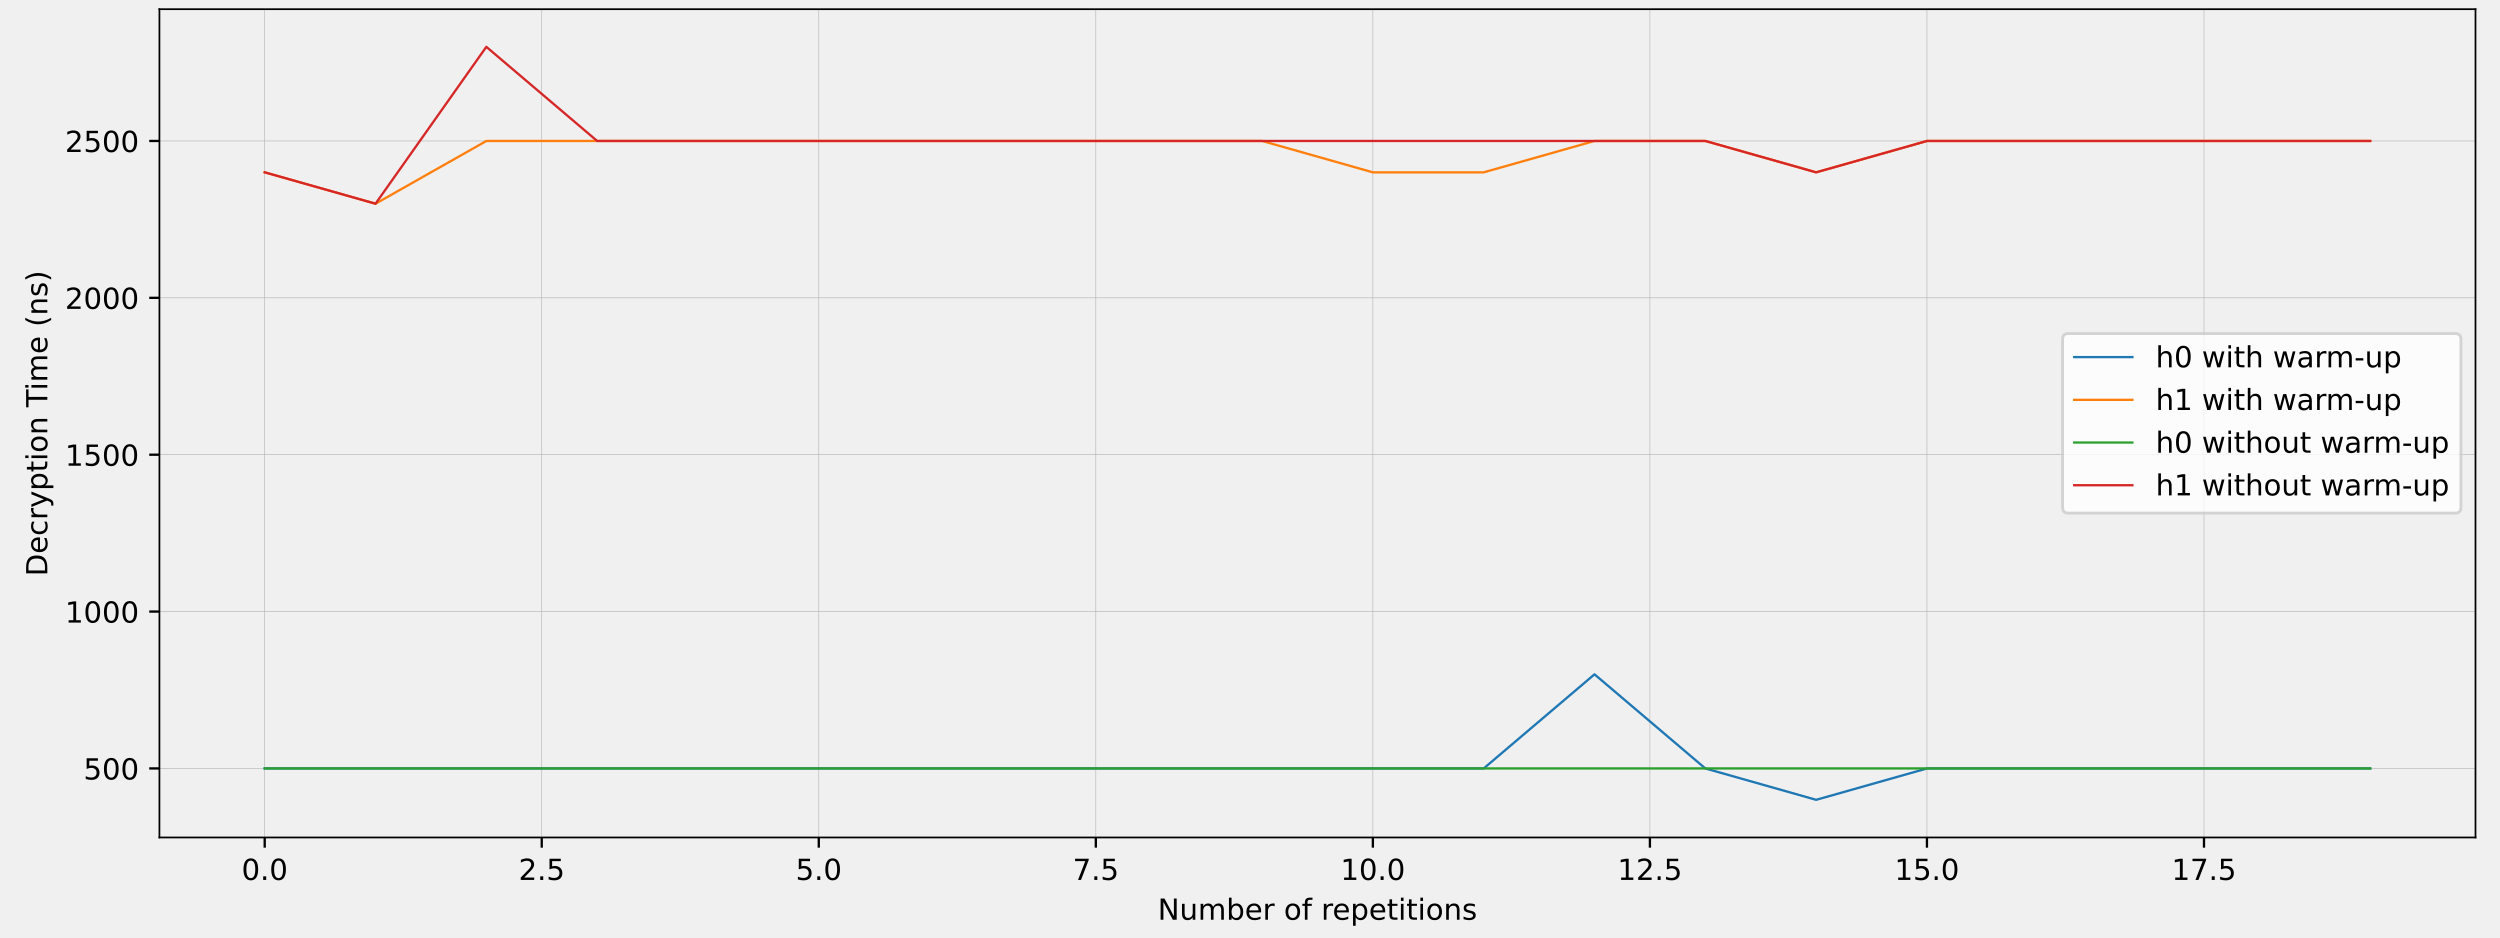
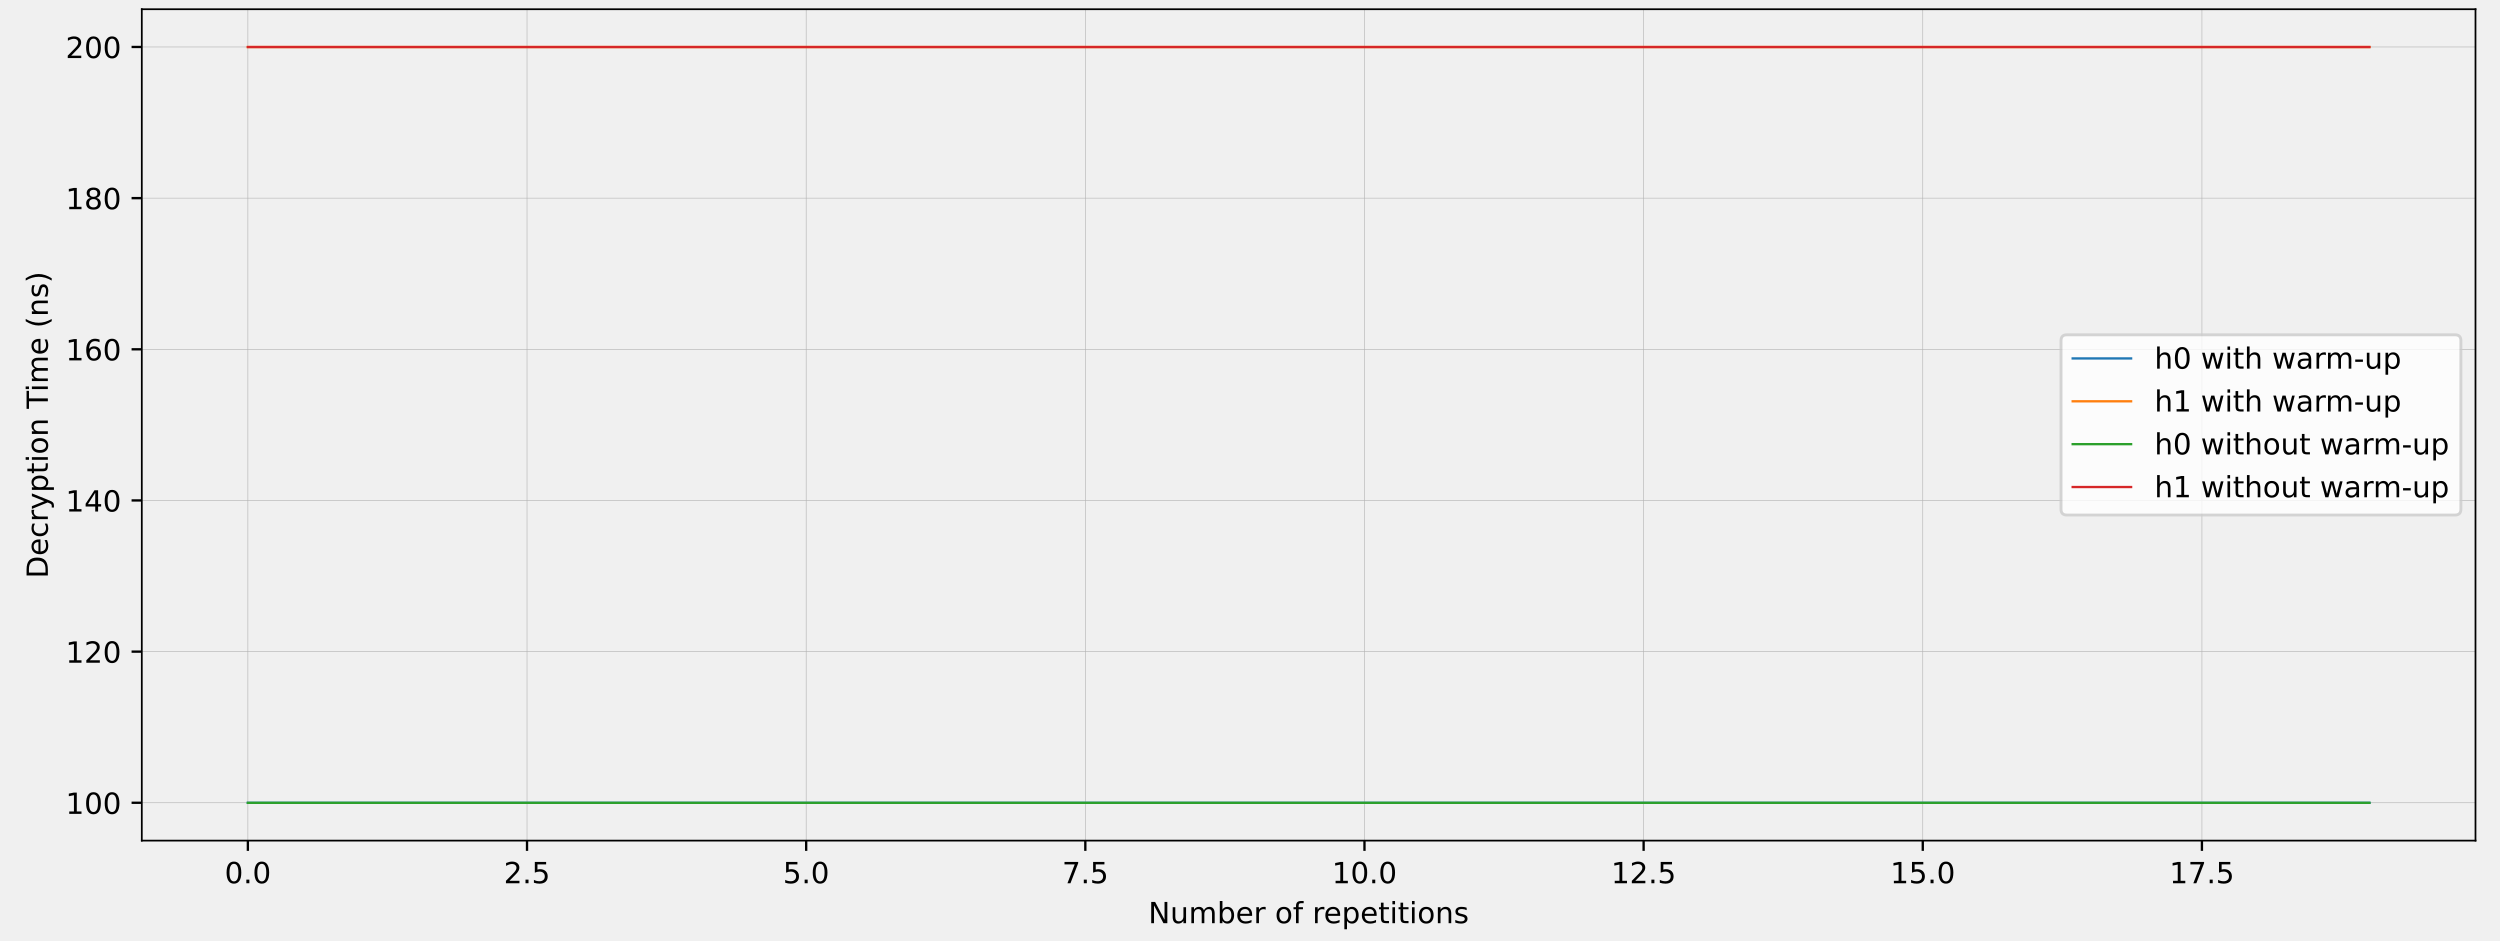
- <svg xmlns="http://www.w3.org/2000/svg" xmlns:xlink="http://www.w3.org/1999/xlink" width="859.248pt" height="322.157pt" viewBox="0 0 859.248 322.157" version="1.1">
+ <svg xmlns="http://www.w3.org/2000/svg" xmlns:xlink="http://www.w3.org/1999/xlink" width="856.035pt" height="322.157pt" viewBox="0 0 856.035 322.157" version="1.1">
  <defs>
    <style type="text/css">*{stroke-linejoin: round; stroke-linecap: butt}</style>
  </defs>
  <g id="figure_1">
    <g id="patch_1">
-       <path d="M 0 322.157  L 859.248 322.157  L 859.248 0  L 0 0  L 0 322.157  z " style="fill: none" />
+       <path d="M 0 322.157  L 856.035 322.157  L 856.035 0  L 0 0  L 0 322.157  z " style="fill: none" />
    </g>
    <g id="axes_1">
      <g id="patch_2">
-         <path d="M 54.794 287.838  L 850.824 287.838  L 850.824 3.158  L 54.794 3.158  L 54.794 287.838  z " style="fill: none" />
+         <path d="M 48.553 287.838  L 847.643 287.838  L 847.643 3.158  L 48.553 3.158  L 48.553 287.838  z " style="fill: none" />
      </g>
      <g id="matplotlib.axis_1">
        <g id="xtick_1">
          <g id="line2d_1">
-             <path d="M 90.977 287.838  L 90.977 3.158  " clip-path="url(#pd7962393b4)" style="fill: none; stroke: #b0b0b0; stroke-width: 0.2; stroke-linecap: square" />
+             <path d="M 84.875 287.838  L 84.875 3.158  " clip-path="url(#p29b15cd407)" style="fill: none; stroke: #b0b0b0; stroke-width: 0.2; stroke-linecap: square" />
          </g>
          <g id="line2d_2">
            <defs>
-               <path id="m8bced5bffc" d="M 0 0  L 0 3.5  " style="stroke: #000000; stroke-width: 0.8" />
+               <path id="mb67595f0b9" d="M 0 0  L 0 3.5  " style="stroke: #000000; stroke-width: 0.8" />
            </defs>
            <g>
-               <use xlink:href="#m8bced5bffc" x="90.977" y="287.838" style="stroke: #000000; stroke-width: 0.8" />
+               <use xlink:href="#mb67595f0b9" x="84.875" y="287.838" style="stroke: #000000; stroke-width: 0.8" />
            </g>
          </g>
          <g id="text_1">
-             <g transform="translate(83.02562 302.4368) scale(0.1 -0.1)">
+             <g transform="translate(76.92321 302.4368) scale(0.1 -0.1)">
              <defs>
                <path id="DejaVuSans-30" d="M 2034 4250  Q 1547 4250 1301 3770  Q 1056 3291 1056 2328  Q 1056 1369 1301 889  Q 1547 409 2034 409  Q 2525 409 2770 889  Q 3016 1369 3016 2328  Q 3016 3291 2770 3770  Q 2525 4250 2034 4250  z M 2034 4750  Q 2819 4750 3233 4129  Q 3647 3509 3647 2328  Q 3647 1150 3233 529  Q 2819 -91 2034 -91  Q 1250 -91 836 529  Q 422 1150 422 2328  Q 422 3509 836 4129  Q 1250 4750 2034 4750  z " transform="scale(0.015625)" />
                <path id="DejaVuSans-2e" d="M 684 794  L 1344 794  L 1344 0  L 684 0  L 684 794  z " transform="scale(0.015625)" />
              </defs>
              <use xlink:href="#DejaVuSans-30" />
              <use xlink:href="#DejaVuSans-2e" transform="translate(63.62305 0)" />
              <use xlink:href="#DejaVuSans-30" transform="translate(95.41016 0)" />
            </g>
          </g>
        </g>
        <g id="xtick_2">
          <g id="line2d_3">
-             <path d="M 186.196 287.838  L 186.196 3.158  " clip-path="url(#pd7962393b4)" style="fill: none; stroke: #b0b0b0; stroke-width: 0.2; stroke-linecap: square" />
+             <path d="M 180.46 287.838  L 180.46 3.158  " clip-path="url(#p29b15cd407)" style="fill: none; stroke: #b0b0b0; stroke-width: 0.2; stroke-linecap: square" />
          </g>
          <g id="line2d_4">
            <g>
-               <use xlink:href="#m8bced5bffc" x="186.196" y="287.838" style="stroke: #000000; stroke-width: 0.8" />
+               <use xlink:href="#mb67595f0b9" x="180.46" y="287.838" style="stroke: #000000; stroke-width: 0.8" />
            </g>
          </g>
          <g id="text_2">
-             <g transform="translate(178.2445 302.4368) scale(0.1 -0.1)">
+             <g transform="translate(172.5081 302.4368) scale(0.1 -0.1)">
              <defs>
                <path id="DejaVuSans-32" d="M 1228 531  L 3431 531  L 3431 0  L 469 0  L 469 531  Q 828 903 1448 1529  Q 2069 2156 2228 2338  Q 2531 2678 2651 2914  Q 2772 3150 2772 3378  Q 2772 3750 2511 3984  Q 2250 4219 1831 4219  Q 1534 4219 1204 4116  Q 875 4013 500 3803  L 500 4441  Q 881 4594 1212 4672  Q 1544 4750 1819 4750  Q 2544 4750 2975 4387  Q 3406 4025 3406 3419  Q 3406 3131 3298 2873  Q 3191 2616 2906 2266  Q 2828 2175 2409 1742  Q 1991 1309 1228 531  z " transform="scale(0.015625)" />
                <path id="DejaVuSans-35" d="M 691 4666  L 3169 4666  L 3169 4134  L 1269 4134  L 1269 2991  Q 1406 3038 1543 3061  Q 1681 3084 1819 3084  Q 2600 3084 3056 2656  Q 3513 2228 3513 1497  Q 3513 744 3044 326  Q 2575 -91 1722 -91  Q 1428 -91 1123 -41  Q 819 9 494 109  L 494 744  Q 775 591 1075 516  Q 1375 441 1709 441  Q 2250 441 2565 725  Q 2881 1009 2881 1497  Q 2881 1984 2565 2268  Q 2250 2553 1709 2553  Q 1456 2553 1204 2497  Q 953 2441 691 2322  L 691 4666  z " transform="scale(0.015625)" />
              </defs>
              <use xlink:href="#DejaVuSans-32" />
              <use xlink:href="#DejaVuSans-2e" transform="translate(63.62305 0)" />
              <use xlink:href="#DejaVuSans-35" transform="translate(95.41016 0)" />
            </g>
          </g>
        </g>
        <g id="xtick_3">
          <g id="line2d_5">
-             <path d="M 281.415 287.838  L 281.415 3.158  " clip-path="url(#pd7962393b4)" style="fill: none; stroke: #b0b0b0; stroke-width: 0.2; stroke-linecap: square" />
+             <path d="M 276.045 287.838  L 276.045 3.158  " clip-path="url(#p29b15cd407)" style="fill: none; stroke: #b0b0b0; stroke-width: 0.2; stroke-linecap: square" />
          </g>
          <g id="line2d_6">
            <g>
-               <use xlink:href="#m8bced5bffc" x="281.415" y="287.838" style="stroke: #000000; stroke-width: 0.8" />
+               <use xlink:href="#mb67595f0b9" x="276.045" y="287.838" style="stroke: #000000; stroke-width: 0.8" />
            </g>
          </g>
          <g id="text_3">
-             <g transform="translate(273.4634 302.4368) scale(0.1 -0.1)">
+             <g transform="translate(268.0931 302.4368) scale(0.1 -0.1)">
              <use xlink:href="#DejaVuSans-35" />
              <use xlink:href="#DejaVuSans-2e" transform="translate(63.62305 0)" />
              <use xlink:href="#DejaVuSans-30" transform="translate(95.41016 0)" />
            </g>
          </g>
        </g>
        <g id="xtick_4">
          <g id="line2d_7">
-             <path d="M 376.634 287.838  L 376.634 3.158  " clip-path="url(#pd7962393b4)" style="fill: none; stroke: #b0b0b0; stroke-width: 0.2; stroke-linecap: square" />
+             <path d="M 371.63 287.838  L 371.63 3.158  " clip-path="url(#p29b15cd407)" style="fill: none; stroke: #b0b0b0; stroke-width: 0.2; stroke-linecap: square" />
          </g>
          <g id="line2d_8">
            <g>
-               <use xlink:href="#m8bced5bffc" x="376.634" y="287.838" style="stroke: #000000; stroke-width: 0.8" />
+               <use xlink:href="#mb67595f0b9" x="371.63" y="287.838" style="stroke: #000000; stroke-width: 0.8" />
            </g>
          </g>
          <g id="text_4">
-             <g transform="translate(368.6823 302.4368) scale(0.1 -0.1)">
+             <g transform="translate(363.678 302.4368) scale(0.1 -0.1)">
              <defs>
                <path id="DejaVuSans-37" d="M 525 4666  L 3525 4666  L 3525 4397  L 1831 0  L 1172 0  L 2766 4134  L 525 4134  L 525 4666  z " transform="scale(0.015625)" />
              </defs>
              <use xlink:href="#DejaVuSans-37" />
              <use xlink:href="#DejaVuSans-2e" transform="translate(63.62305 0)" />
              <use xlink:href="#DejaVuSans-35" transform="translate(95.41016 0)" />
            </g>
          </g>
        </g>
        <g id="xtick_5">
          <g id="line2d_9">
-             <path d="M 471.853 287.838  L 471.853 3.158  " clip-path="url(#pd7962393b4)" style="fill: none; stroke: #b0b0b0; stroke-width: 0.2; stroke-linecap: square" />
+             <path d="M 467.214 287.838  L 467.214 3.158  " clip-path="url(#p29b15cd407)" style="fill: none; stroke: #b0b0b0; stroke-width: 0.2; stroke-linecap: square" />
          </g>
          <g id="line2d_10">
            <g>
-               <use xlink:href="#m8bced5bffc" x="471.853" y="287.838" style="stroke: #000000; stroke-width: 0.8" />
+               <use xlink:href="#mb67595f0b9" x="467.214" y="287.838" style="stroke: #000000; stroke-width: 0.8" />
            </g>
          </g>
          <g id="text_5">
-             <g transform="translate(460.72 302.4368) scale(0.1 -0.1)">
+             <g transform="translate(456.0817 302.4368) scale(0.1 -0.1)">
              <defs>
                <path id="DejaVuSans-31" d="M 794 531  L 1825 531  L 1825 4091  L 703 3866  L 703 4441  L 1819 4666  L 2450 4666  L 2450 531  L 3481 531  L 3481 0  L 794 0  L 794 531  z " transform="scale(0.015625)" />
              </defs>
              <use xlink:href="#DejaVuSans-31" />
              <use xlink:href="#DejaVuSans-30" transform="translate(63.62305 0)" />
              <use xlink:href="#DejaVuSans-2e" transform="translate(127.2461 0)" />
              <use xlink:href="#DejaVuSans-30" transform="translate(159.0332 0)" />
            </g>
          </g>
        </g>
        <g id="xtick_6">
          <g id="line2d_11">
-             <path d="M 567.072 287.838  L 567.072 3.158  " clip-path="url(#pd7962393b4)" style="fill: none; stroke: #b0b0b0; stroke-width: 0.2; stroke-linecap: square" />
+             <path d="M 562.799 287.838  L 562.799 3.158  " clip-path="url(#p29b15cd407)" style="fill: none; stroke: #b0b0b0; stroke-width: 0.2; stroke-linecap: square" />
          </g>
          <g id="line2d_12">
            <g>
-               <use xlink:href="#m8bced5bffc" x="567.072" y="287.838" style="stroke: #000000; stroke-width: 0.8" />
+               <use xlink:href="#mb67595f0b9" x="562.799" y="287.838" style="stroke: #000000; stroke-width: 0.8" />
            </g>
          </g>
          <g id="text_6">
-             <g transform="translate(555.9389 302.4368) scale(0.1 -0.1)">
+             <g transform="translate(551.6666 302.4368) scale(0.1 -0.1)">
              <use xlink:href="#DejaVuSans-31" />
              <use xlink:href="#DejaVuSans-32" transform="translate(63.62305 0)" />
              <use xlink:href="#DejaVuSans-2e" transform="translate(127.2461 0)" />
              <use xlink:href="#DejaVuSans-35" transform="translate(159.0332 0)" />
            </g>
          </g>
        </g>
        <g id="xtick_7">
          <g id="line2d_13">
-             <path d="M 662.291 287.838  L 662.291 3.158  " clip-path="url(#pd7962393b4)" style="fill: none; stroke: #b0b0b0; stroke-width: 0.2; stroke-linecap: square" />
+             <path d="M 658.384 287.838  L 658.384 3.158  " clip-path="url(#p29b15cd407)" style="fill: none; stroke: #b0b0b0; stroke-width: 0.2; stroke-linecap: square" />
          </g>
          <g id="line2d_14">
            <g>
-               <use xlink:href="#m8bced5bffc" x="662.291" y="287.838" style="stroke: #000000; stroke-width: 0.8" />
+               <use xlink:href="#mb67595f0b9" x="658.384" y="287.838" style="stroke: #000000; stroke-width: 0.8" />
            </g>
          </g>
          <g id="text_7">
-             <g transform="translate(651.1578 302.4368) scale(0.1 -0.1)">
+             <g transform="translate(647.2515 302.4368) scale(0.1 -0.1)">
              <use xlink:href="#DejaVuSans-31" />
              <use xlink:href="#DejaVuSans-35" transform="translate(63.62305 0)" />
              <use xlink:href="#DejaVuSans-2e" transform="translate(127.2461 0)" />
              <use xlink:href="#DejaVuSans-30" transform="translate(159.0332 0)" />
            </g>
          </g>
        </g>
        <g id="xtick_8">
          <g id="line2d_15">
-             <path d="M 757.509 287.838  L 757.509 3.158  " clip-path="url(#pd7962393b4)" style="fill: none; stroke: #b0b0b0; stroke-width: 0.2; stroke-linecap: square" />
+             <path d="M 753.969 287.838  L 753.969 3.158  " clip-path="url(#p29b15cd407)" style="fill: none; stroke: #b0b0b0; stroke-width: 0.2; stroke-linecap: square" />
          </g>
          <g id="line2d_16">
            <g>
-               <use xlink:href="#m8bced5bffc" x="757.509" y="287.838" style="stroke: #000000; stroke-width: 0.8" />
+               <use xlink:href="#mb67595f0b9" x="753.969" y="287.838" style="stroke: #000000; stroke-width: 0.8" />
            </g>
          </g>
          <g id="text_8">
-             <g transform="translate(746.3767 302.4368) scale(0.1 -0.1)">
+             <g transform="translate(742.8365 302.4368) scale(0.1 -0.1)">
              <use xlink:href="#DejaVuSans-31" />
              <use xlink:href="#DejaVuSans-37" transform="translate(63.62305 0)" />
              <use xlink:href="#DejaVuSans-2e" transform="translate(127.2461 0)" />
              <use xlink:href="#DejaVuSans-35" transform="translate(159.0332 0)" />
            </g>
          </g>
        </g>
        <g id="text_9">
-           <g transform="translate(397.9238 316.115) scale(0.1 -0.1)">
+           <g transform="translate(393.2123 316.115) scale(0.1 -0.1)">
            <defs>
              <path id="DejaVuSans-4e" d="M 628 4666  L 1478 4666  L 3547 763  L 3547 4666  L 4159 4666  L 4159 0  L 3309 0  L 1241 3903  L 1241 0  L 628 0  L 628 4666  z " transform="scale(0.015625)" />
              <path id="DejaVuSans-75" d="M 544 1381  L 544 3500  L 1119 3500  L 1119 1403  Q 1119 906 1312 657  Q 1506 409 1894 409  Q 2359 409 2629 706  Q 2900 1003 2900 1516  L 2900 3500  L 3475 3500  L 3475 0  L 2900 0  L 2900 538  Q 2691 219 2414 64  Q 2138 -91 1772 -91  Q 1169 -91 856 284  Q 544 659 544 1381  z M 1991 3584  L 1991 3584  z " transform="scale(0.015625)" />
              <path id="DejaVuSans-6d" d="M 3328 2828  Q 3544 3216 3844 3400  Q 4144 3584 4550 3584  Q 5097 3584 5394 3201  Q 5691 2819 5691 2113  L 5691 0  L 5113 0  L 5113 2094  Q 5113 2597 4934 2840  Q 4756 3084 4391 3084  Q 3944 3084 3684 2787  Q 3425 2491 3425 1978  L 3425 0  L 2847 0  L 2847 2094  Q 2847 2600 2669 2842  Q 2491 3084 2119 3084  Q 1678 3084 1418 2786  Q 1159 2488 1159 1978  L 1159 0  L 581 0  L 581 3500  L 1159 3500  L 1159 2956  Q 1356 3278 1631 3431  Q 1906 3584 2284 3584  Q 2666 3584 2933 3390  Q 3200 3197 3328 2828  z " transform="scale(0.015625)" />
              <path id="DejaVuSans-62" d="M 3116 1747  Q 3116 2381 2855 2742  Q 2594 3103 2138 3103  Q 1681 3103 1420 2742  Q 1159 2381 1159 1747  Q 1159 1113 1420 752  Q 1681 391 2138 391  Q 2594 391 2855 752  Q 3116 1113 3116 1747  z M 1159 2969  Q 1341 3281 1617 3432  Q 1894 3584 2278 3584  Q 2916 3584 3314 3078  Q 3713 2572 3713 1747  Q 3713 922 3314 415  Q 2916 -91 2278 -91  Q 1894 -91 1617 61  Q 1341 213 1159 525  L 1159 0  L 581 0  L 581 4863  L 1159 4863  L 1159 2969  z " transform="scale(0.015625)" />
              <path id="DejaVuSans-65" d="M 3597 1894  L 3597 1613  L 953 1613  Q 991 1019 1311 708  Q 1631 397 2203 397  Q 2534 397 2845 478  Q 3156 559 3463 722  L 3463 178  Q 3153 47 2828 -22  Q 2503 -91 2169 -91  Q 1331 -91 842 396  Q 353 884 353 1716  Q 353 2575 817 3079  Q 1281 3584 2069 3584  Q 2775 3584 3186 3129  Q 3597 2675 3597 1894  z M 3022 2063  Q 3016 2534 2758 2815  Q 2500 3097 2075 3097  Q 1594 3097 1305 2825  Q 1016 2553 972 2059  L 3022 2063  z " transform="scale(0.015625)" />
              <path id="DejaVuSans-72" d="M 2631 2963  Q 2534 3019 2420 3045  Q 2306 3072 2169 3072  Q 1681 3072 1420 2755  Q 1159 2438 1159 1844  L 1159 0  L 581 0  L 581 3500  L 1159 3500  L 1159 2956  Q 1341 3275 1631 3429  Q 1922 3584 2338 3584  Q 2397 3584 2469 3576  Q 2541 3569 2628 3553  L 2631 2963  z " transform="scale(0.015625)" />
              <path id="DejaVuSans-20" transform="scale(0.015625)" />
              <path id="DejaVuSans-6f" d="M 1959 3097  Q 1497 3097 1228 2736  Q 959 2375 959 1747  Q 959 1119 1226 758  Q 1494 397 1959 397  Q 2419 397 2687 759  Q 2956 1122 2956 1747  Q 2956 2369 2687 2733  Q 2419 3097 1959 3097  z M 1959 3584  Q 2709 3584 3137 3096  Q 3566 2609 3566 1747  Q 3566 888 3137 398  Q 2709 -91 1959 -91  Q 1206 -91 779 398  Q 353 888 353 1747  Q 353 2609 779 3096  Q 1206 3584 1959 3584  z " transform="scale(0.015625)" />
              <path id="DejaVuSans-66" d="M 2375 4863  L 2375 4384  L 1825 4384  Q 1516 4384 1395 4259  Q 1275 4134 1275 3809  L 1275 3500  L 2222 3500  L 2222 3053  L 1275 3053  L 1275 0  L 697 0  L 697 3053  L 147 3053  L 147 3500  L 697 3500  L 697 3744  Q 697 4328 969 4595  Q 1241 4863 1831 4863  L 2375 4863  z " transform="scale(0.015625)" />
              <path id="DejaVuSans-70" d="M 1159 525  L 1159 -1331  L 581 -1331  L 581 3500  L 1159 3500  L 1159 2969  Q 1341 3281 1617 3432  Q 1894 3584 2278 3584  Q 2916 3584 3314 3078  Q 3713 2572 3713 1747  Q 3713 922 3314 415  Q 2916 -91 2278 -91  Q 1894 -91 1617 61  Q 1341 213 1159 525  z M 3116 1747  Q 3116 2381 2855 2742  Q 2594 3103 2138 3103  Q 1681 3103 1420 2742  Q 1159 2381 1159 1747  Q 1159 1113 1420 752  Q 1681 391 2138 391  Q 2594 391 2855 752  Q 3116 1113 3116 1747  z " transform="scale(0.015625)" />
              <path id="DejaVuSans-74" d="M 1172 4494  L 1172 3500  L 2356 3500  L 2356 3053  L 1172 3053  L 1172 1153  Q 1172 725 1289 603  Q 1406 481 1766 481  L 2356 481  L 2356 0  L 1766 0  Q 1100 0 847 248  Q 594 497 594 1153  L 594 3053  L 172 3053  L 172 3500  L 594 3500  L 594 4494  L 1172 4494  z " transform="scale(0.015625)" />
              <path id="DejaVuSans-69" d="M 603 3500  L 1178 3500  L 1178 0  L 603 0  L 603 3500  z M 603 4863  L 1178 4863  L 1178 4134  L 603 4134  L 603 4863  z " transform="scale(0.015625)" />
              <path id="DejaVuSans-6e" d="M 3513 2113  L 3513 0  L 2938 0  L 2938 2094  Q 2938 2591 2744 2837  Q 2550 3084 2163 3084  Q 1697 3084 1428 2787  Q 1159 2491 1159 1978  L 1159 0  L 581 0  L 581 3500  L 1159 3500  L 1159 2956  Q 1366 3272 1645 3428  Q 1925 3584 2291 3584  Q 2894 3584 3203 3211  Q 3513 2838 3513 2113  z " transform="scale(0.015625)" />
              <path id="DejaVuSans-73" d="M 2834 3397  L 2834 2853  Q 2591 2978 2328 3040  Q 2066 3103 1784 3103  Q 1356 3103 1142 2972  Q 928 2841 928 2578  Q 928 2378 1081 2264  Q 1234 2150 1697 2047  L 1894 2003  Q 2506 1872 2764 1633  Q 3022 1394 3022 966  Q 3022 478 2636 193  Q 2250 -91 1575 -91  Q 1294 -91 989 -36  Q 684 19 347 128  L 347 722  Q 666 556 975 473  Q 1284 391 1588 391  Q 1994 391 2212 530  Q 2431 669 2431 922  Q 2431 1156 2273 1281  Q 2116 1406 1581 1522  L 1381 1569  Q 847 1681 609 1914  Q 372 2147 372 2553  Q 372 3047 722 3315  Q 1072 3584 1716 3584  Q 2034 3584 2315 3537  Q 2597 3491 2834 3397  z " transform="scale(0.015625)" />
            </defs>
            <use xlink:href="#DejaVuSans-4e" />
            <use xlink:href="#DejaVuSans-75" transform="translate(74.80469 0)" />
            <use xlink:href="#DejaVuSans-6d" transform="translate(138.1836 0)" />
            <use xlink:href="#DejaVuSans-62" transform="translate(235.5957 0)" />
            <use xlink:href="#DejaVuSans-65" transform="translate(299.0723 0)" />
            <use xlink:href="#DejaVuSans-72" transform="translate(360.5957 0)" />
            <use xlink:href="#DejaVuSans-20" transform="translate(401.709 0)" />
            <use xlink:href="#DejaVuSans-6f" transform="translate(433.4961 0)" />
            <use xlink:href="#DejaVuSans-66" transform="translate(494.6777 0)" />
            <use xlink:href="#DejaVuSans-20" transform="translate(529.8828 0)" />
            <use xlink:href="#DejaVuSans-72" transform="translate(561.6699 0)" />
            <use xlink:href="#DejaVuSans-65" transform="translate(600.5332 0)" />
            <use xlink:href="#DejaVuSans-70" transform="translate(662.0566 0)" />
            <use xlink:href="#DejaVuSans-65" transform="translate(725.5332 0)" />
            <use xlink:href="#DejaVuSans-74" transform="translate(787.0566 0)" />
            <use xlink:href="#DejaVuSans-69" transform="translate(826.2656 0)" />
            <use xlink:href="#DejaVuSans-74" transform="translate(854.0488 0)" />
            <use xlink:href="#DejaVuSans-69" transform="translate(893.2578 0)" />
            <use xlink:href="#DejaVuSans-6f" transform="translate(921.041 0)" />
            <use xlink:href="#DejaVuSans-6e" transform="translate(982.2227 0)" />
            <use xlink:href="#DejaVuSans-73" transform="translate(1045.602 0)" />
          </g>
        </g>
      </g>
      <g id="matplotlib.axis_2">
        <g id="ytick_1">
          <g id="line2d_17">
-             <path d="M 54.794 264.115  L 850.824 264.115  " clip-path="url(#pd7962393b4)" style="fill: none; stroke: #b0b0b0; stroke-width: 0.2; stroke-linecap: square" />
+             <path d="M 48.553 274.882  L 847.643 274.882  " clip-path="url(#p29b15cd407)" style="fill: none; stroke: #b0b0b0; stroke-width: 0.2; stroke-linecap: square" />
          </g>
          <g id="line2d_18">
            <defs>
-               <path id="m1beb9d8799" d="M 0 0  L -3.5 0  " style="stroke: #000000; stroke-width: 0.8" />
+               <path id="m61871a408c" d="M 0 0  L -3.5 0  " style="stroke: #000000; stroke-width: 0.8" />
            </defs>
            <g>
-               <use xlink:href="#m1beb9d8799" x="54.794" y="264.115" style="stroke: #000000; stroke-width: 0.8" />
+               <use xlink:href="#m61871a408c" x="48.553" y="274.882" style="stroke: #000000; stroke-width: 0.8" />
            </g>
          </g>
          <g id="text_10">
-             <g transform="translate(28.7065 267.9142) scale(0.1 -0.1)">
-               <use xlink:href="#DejaVuSans-35" />
+             <g transform="translate(22.465 278.6808) scale(0.1 -0.1)">
+               <use xlink:href="#DejaVuSans-31" />
              <use xlink:href="#DejaVuSans-30" transform="translate(63.62305 0)" />
              <use xlink:href="#DejaVuSans-30" transform="translate(127.2461 0)" />
            </g>
          </g>
        </g>
        <g id="ytick_2">
          <g id="line2d_19">
-             <path d="M 54.794 210.198  L 850.824 210.198  " clip-path="url(#pd7962393b4)" style="fill: none; stroke: #b0b0b0; stroke-width: 0.2; stroke-linecap: square" />
+             <path d="M 48.553 223.122  L 847.643 223.122  " clip-path="url(#p29b15cd407)" style="fill: none; stroke: #b0b0b0; stroke-width: 0.2; stroke-linecap: square" />
          </g>
          <g id="line2d_20">
            <g>
-               <use xlink:href="#m1beb9d8799" x="54.794" y="210.198" style="stroke: #000000; stroke-width: 0.8" />
+               <use xlink:href="#m61871a408c" x="48.553" y="223.122" style="stroke: #000000; stroke-width: 0.8" />
            </g>
          </g>
          <g id="text_11">
-             <g transform="translate(22.344 213.9976) scale(0.1 -0.1)">
-               <use xlink:href="#DejaVuSans-31" />
-               <use xlink:href="#DejaVuSans-30" transform="translate(63.62305 0)" />
-               <use xlink:href="#DejaVuSans-30" transform="translate(127.2461 0)" />
-               <use xlink:href="#DejaVuSans-30" transform="translate(190.8691 0)" />
+             <g transform="translate(22.465 226.9212) scale(0.1 -0.1)">
+               <use xlink:href="#DejaVuSans-31" />
+               <use xlink:href="#DejaVuSans-32" transform="translate(63.62305 0)" />
+               <use xlink:href="#DejaVuSans-30" transform="translate(127.2461 0)" />
            </g>
          </g>
        </g>
        <g id="ytick_3">
          <g id="line2d_21">
-             <path d="M 54.794 156.282  L 850.824 156.282  " clip-path="url(#pd7962393b4)" style="fill: none; stroke: #b0b0b0; stroke-width: 0.2; stroke-linecap: square" />
+             <path d="M 48.553 171.362  L 847.643 171.362  " clip-path="url(#p29b15cd407)" style="fill: none; stroke: #b0b0b0; stroke-width: 0.2; stroke-linecap: square" />
          </g>
          <g id="line2d_22">
            <g>
-               <use xlink:href="#m1beb9d8799" x="54.794" y="156.282" style="stroke: #000000; stroke-width: 0.8" />
+               <use xlink:href="#m61871a408c" x="48.553" y="171.362" style="stroke: #000000; stroke-width: 0.8" />
            </g>
          </g>
          <g id="text_12">
-             <g transform="translate(22.344 160.0809) scale(0.1 -0.1)">
-               <use xlink:href="#DejaVuSans-31" />
-               <use xlink:href="#DejaVuSans-35" transform="translate(63.62305 0)" />
-               <use xlink:href="#DejaVuSans-30" transform="translate(127.2461 0)" />
-               <use xlink:href="#DejaVuSans-30" transform="translate(190.8691 0)" />
+             <g transform="translate(22.465 175.1615) scale(0.1 -0.1)">
+               <defs>
+                 <path id="DejaVuSans-34" d="M 2419 4116  L 825 1625  L 2419 1625  L 2419 4116  z M 2253 4666  L 3047 4666  L 3047 1625  L 3713 1625  L 3713 1100  L 3047 1100  L 3047 0  L 2419 0  L 2419 1100  L 313 1100  L 313 1709  L 2253 4666  z " transform="scale(0.015625)" />
+               </defs>
+               <use xlink:href="#DejaVuSans-31" />
+               <use xlink:href="#DejaVuSans-34" transform="translate(63.62305 0)" />
+               <use xlink:href="#DejaVuSans-30" transform="translate(127.2461 0)" />
            </g>
          </g>
        </g>
        <g id="ytick_4">
          <g id="line2d_23">
-             <path d="M 54.794 102.365  L 850.824 102.365  " clip-path="url(#pd7962393b4)" style="fill: none; stroke: #b0b0b0; stroke-width: 0.2; stroke-linecap: square" />
+             <path d="M 48.553 119.603  L 847.643 119.603  " clip-path="url(#p29b15cd407)" style="fill: none; stroke: #b0b0b0; stroke-width: 0.2; stroke-linecap: square" />
          </g>
          <g id="line2d_24">
            <g>
-               <use xlink:href="#m1beb9d8799" x="54.794" y="102.365" style="stroke: #000000; stroke-width: 0.8" />
+               <use xlink:href="#m61871a408c" x="48.553" y="119.603" style="stroke: #000000; stroke-width: 0.8" />
            </g>
          </g>
          <g id="text_13">
-             <g transform="translate(22.344 106.1642) scale(0.1 -0.1)">
+             <g transform="translate(22.465 123.4019) scale(0.1 -0.1)">
+               <defs>
+                 <path id="DejaVuSans-36" d="M 2113 2584  Q 1688 2584 1439 2293  Q 1191 2003 1191 1497  Q 1191 994 1439 701  Q 1688 409 2113 409  Q 2538 409 2786 701  Q 3034 994 3034 1497  Q 3034 2003 2786 2293  Q 2538 2584 2113 2584  z M 3366 4563  L 3366 3988  Q 3128 4100 2886 4159  Q 2644 4219 2406 4219  Q 1781 4219 1451 3797  Q 1122 3375 1075 2522  Q 1259 2794 1537 2939  Q 1816 3084 2150 3084  Q 2853 3084 3261 2657  Q 3669 2231 3669 1497  Q 3669 778 3244 343  Q 2819 -91 2113 -91  Q 1303 -91 875 529  Q 447 1150 447 2328  Q 447 3434 972 4092  Q 1497 4750 2381 4750  Q 2619 4750 2861 4703  Q 3103 4656 3366 4563  z " transform="scale(0.015625)" />
+               </defs>
+               <use xlink:href="#DejaVuSans-31" />
+               <use xlink:href="#DejaVuSans-36" transform="translate(63.62305 0)" />
+               <use xlink:href="#DejaVuSans-30" transform="translate(127.2461 0)" />
+             </g>
+           </g>
+         </g>
+         <g id="ytick_5">
+           <g id="line2d_25">
+             <path d="M 48.553 67.843  L 847.643 67.843  " clip-path="url(#p29b15cd407)" style="fill: none; stroke: #b0b0b0; stroke-width: 0.2; stroke-linecap: square" />
+           </g>
+           <g id="line2d_26">
+             <g>
+               <use xlink:href="#m61871a408c" x="48.553" y="67.843" style="stroke: #000000; stroke-width: 0.8" />
+             </g>
+           </g>
+           <g id="text_14">
+             <g transform="translate(22.465 71.64234) scale(0.1 -0.1)">
+               <defs>
+                 <path id="DejaVuSans-38" d="M 2034 2216  Q 1584 2216 1326 1975  Q 1069 1734 1069 1313  Q 1069 891 1326 650  Q 1584 409 2034 409  Q 2484 409 2743 651  Q 3003 894 3003 1313  Q 3003 1734 2745 1975  Q 2488 2216 2034 2216  z M 1403 2484  Q 997 2584 770 2862  Q 544 3141 544 3541  Q 544 4100 942 4425  Q 1341 4750 2034 4750  Q 2731 4750 3128 4425  Q 3525 4100 3525 3541  Q 3525 3141 3298 2862  Q 3072 2584 2669 2484  Q 3125 2378 3379 2068  Q 3634 1759 3634 1313  Q 3634 634 3220 271  Q 2806 -91 2034 -91  Q 1263 -91 848 271  Q 434 634 434 1313  Q 434 1759 690 2068  Q 947 2378 1403 2484  z M 1172 3481  Q 1172 3119 1398 2916  Q 1625 2713 2034 2713  Q 2441 2713 2670 2916  Q 2900 3119 2900 3481  Q 2900 3844 2670 4047  Q 2441 4250 2034 4250  Q 1625 4250 1398 4047  Q 1172 3844 1172 3481  z " transform="scale(0.015625)" />
+               </defs>
+               <use xlink:href="#DejaVuSans-31" />
+               <use xlink:href="#DejaVuSans-38" transform="translate(63.62305 0)" />
+               <use xlink:href="#DejaVuSans-30" transform="translate(127.2461 0)" />
+             </g>
+           </g>
+         </g>
+         <g id="ytick_6">
+           <g id="line2d_27">
+             <path d="M 48.553 16.084  L 847.643 16.084  " clip-path="url(#p29b15cd407)" style="fill: none; stroke: #b0b0b0; stroke-width: 0.2; stroke-linecap: square" />
+           </g>
+           <g id="line2d_28">
+             <g>
+               <use xlink:href="#m61871a408c" x="48.553" y="16.084" style="stroke: #000000; stroke-width: 0.8" />
+             </g>
+           </g>
+           <g id="text_15">
+             <g transform="translate(22.465 19.88273) scale(0.1 -0.1)">
              <use xlink:href="#DejaVuSans-32" />
              <use xlink:href="#DejaVuSans-30" transform="translate(63.62305 0)" />
              <use xlink:href="#DejaVuSans-30" transform="translate(127.2461 0)" />
-               <use xlink:href="#DejaVuSans-30" transform="translate(190.8691 0)" />
-             </g>
-           </g>
-         </g>
-         <g id="ytick_5">
-           <g id="line2d_25">
-             <path d="M 54.794 48.448  L 850.824 48.448  " clip-path="url(#pd7962393b4)" style="fill: none; stroke: #b0b0b0; stroke-width: 0.2; stroke-linecap: square" />
-           </g>
-           <g id="line2d_26">
-             <g>
-               <use xlink:href="#m1beb9d8799" x="54.794" y="48.448" style="stroke: #000000; stroke-width: 0.8" />
-             </g>
-           </g>
-           <g id="text_14">
-             <g transform="translate(22.344 52.24756) scale(0.1 -0.1)">
-               <use xlink:href="#DejaVuSans-32" />
-               <use xlink:href="#DejaVuSans-35" transform="translate(63.62305 0)" />
-               <use xlink:href="#DejaVuSans-30" transform="translate(127.2461 0)" />
-               <use xlink:href="#DejaVuSans-30" transform="translate(190.8691 0)" />
-             </g>
-           </g>
-         </g>
-         <g id="text_15">
-           <g transform="translate(16.26431 198.0273) rotate(-90) scale(0.1 -0.1)">
+             </g>
+           </g>
+         </g>
+         <g id="text_16">
+           <g transform="translate(16.38531 198.0273) rotate(-90) scale(0.1 -0.1)">
            <defs>
              <path id="DejaVuSans-44" d="M 1259 4147  L 1259 519  L 2022 519  Q 2988 519 3436 956  Q 3884 1394 3884 2338  Q 3884 3275 3436 3711  Q 2988 4147 2022 4147  L 1259 4147  z M 628 4666  L 1925 4666  Q 3281 4666 3915 4102  Q 4550 3538 4550 2338  Q 4550 1131 3912 565  Q 3275 0 1925 0  L 628 0  L 628 4666  z " transform="scale(0.015625)" />
              <path id="DejaVuSans-63" d="M 3122 3366  L 3122 2828  Q 2878 2963 2633 3030  Q 2388 3097 2138 3097  Q 1578 3097 1268 2742  Q 959 2388 959 1747  Q 959 1106 1268 751  Q 1578 397 2138 397  Q 2388 397 2633 464  Q 2878 531 3122 666  L 3122 134  Q 2881 22 2623 -34  Q 2366 -91 2075 -91  Q 1284 -91 818 406  Q 353 903 353 1747  Q 353 2603 823 3093  Q 1294 3584 2113 3584  Q 2378 3584 2631 3529  Q 2884 3475 3122 3366  z " transform="scale(0.015625)" />
              <path id="DejaVuSans-79" d="M 2059 -325  Q 1816 -950 1584 -1140  Q 1353 -1331 966 -1331  L 506 -1331  L 506 -850  L 844 -850  Q 1081 -850 1212 -737  Q 1344 -625 1503 -206  L 1606 56  L 191 3500  L 800 3500  L 1894 763  L 2988 3500  L 3597 3500  L 2059 -325  z " transform="scale(0.015625)" />
              <path id="DejaVuSans-54" d="M -19 4666  L 3928 4666  L 3928 4134  L 2272 4134  L 2272 0  L 1638 0  L 1638 4134  L -19 4134  L -19 4666  z " transform="scale(0.015625)" />
              <path id="DejaVuSans-28" d="M 1984 4856  Q 1566 4138 1362 3434  Q 1159 2731 1159 2009  Q 1159 1288 1364 580  Q 1569 -128 1984 -844  L 1484 -844  Q 1016 -109 783 600  Q 550 1309 550 2009  Q 550 2706 781 3412  Q 1013 4119 1484 4856  L 1984 4856  z " transform="scale(0.015625)" />
              <path id="DejaVuSans-29" d="M 513 4856  L 1013 4856  Q 1481 4119 1714 3412  Q 1947 2706 1947 2009  Q 1947 1309 1714 600  Q 1481 -109 1013 -844  L 513 -844  Q 928 -128 1133 580  Q 1338 1288 1338 2009  Q 1338 2731 1133 3434  Q 928 4138 513 4856  z " transform="scale(0.015625)" />
            </defs>
            <use xlink:href="#DejaVuSans-44" />
            <use xlink:href="#DejaVuSans-65" transform="translate(77.00195 0)" />
            <use xlink:href="#DejaVuSans-63" transform="translate(138.5254 0)" />
            <use xlink:href="#DejaVuSans-72" transform="translate(193.5059 0)" />
            <use xlink:href="#DejaVuSans-79" transform="translate(234.6191 0)" />
            <use xlink:href="#DejaVuSans-70" transform="translate(293.7988 0)" />
            <use xlink:href="#DejaVuSans-74" transform="translate(357.2754 0)" />
            <use xlink:href="#DejaVuSans-69" transform="translate(396.4844 0)" />
            <use xlink:href="#DejaVuSans-6f" transform="translate(424.2676 0)" />
            <use xlink:href="#DejaVuSans-6e" transform="translate(485.4492 0)" />
            <use xlink:href="#DejaVuSans-20" transform="translate(548.8281 0)" />
            <use xlink:href="#DejaVuSans-54" transform="translate(580.6152 0)" />
            <use xlink:href="#DejaVuSans-69" transform="translate(638.5742 0)" />
            <use xlink:href="#DejaVuSans-6d" transform="translate(666.3574 0)" />
            <use xlink:href="#DejaVuSans-65" transform="translate(763.7695 0)" />
            <use xlink:href="#DejaVuSans-20" transform="translate(825.293 0)" />
            <use xlink:href="#DejaVuSans-28" transform="translate(857.0801 0)" />
            <use xlink:href="#DejaVuSans-6e" transform="translate(896.0938 0)" />
            <use xlink:href="#DejaVuSans-73" transform="translate(959.4727 0)" />
            <use xlink:href="#DejaVuSans-29" transform="translate(1011.572 0)" />
          </g>
        </g>
      </g>
-       <g id="line2d_27">
-         <path d="M 90.977 264.115  L 129.065 264.115  L 167.152 264.115  L 205.24 264.115  L 243.327 264.115  L 281.415 264.115  L 319.503 264.115  L 357.59 264.115  L 395.678 264.115  L 433.765 264.115  L 471.853 264.115  L 509.94 264.115  L 548.028 231.765  L 586.115 264.115  L 624.203 274.898  L 662.291 264.115  L 700.378 264.115  L 738.466 264.115  L 776.553 264.115  L 814.641 264.115  " clip-path="url(#pd7962393b4)" style="fill: none; stroke: #1f77b4; stroke-width: 0.8; stroke-linecap: square" />
-       </g>
-       <g id="line2d_28">
-         <path d="M 90.977 59.232  L 129.065 70.015  L 167.152 48.449  L 205.24 48.449  L 243.327 48.449  L 281.415 48.449  L 319.503 48.449  L 357.59 48.449  L 395.678 48.449  L 433.765 48.449  L 471.853 59.232  L 509.94 59.232  L 548.028 48.449  L 586.115 48.449  L 624.203 59.232  L 662.291 48.449  L 700.378 48.449  L 738.466 48.449  L 776.553 48.449  L 814.641 48.449  " clip-path="url(#pd7962393b4)" style="fill: none; stroke: #ff7f0e; stroke-width: 0.8; stroke-linecap: square" />
-       </g>
      <g id="line2d_29">
-         <path d="M 90.977 264.115  L 129.065 264.115  L 167.152 264.115  L 205.24 264.115  L 243.327 264.115  L 281.415 264.115  L 319.503 264.115  L 357.59 264.115  L 395.678 264.115  L 433.765 264.115  L 471.853 264.115  L 509.94 264.115  L 548.028 264.115  L 586.115 264.115  L 624.203 264.115  L 662.291 264.115  L 700.378 264.115  L 738.466 264.115  L 776.553 264.115  L 814.641 264.115  " clip-path="url(#pd7962393b4)" style="fill: none; stroke: #2ca02c; stroke-width: 0.8; stroke-linecap: square" />
+         <path d="M 84.875 274.898  L 123.109 274.898  L 161.343 274.898  L 199.577 274.898  L 237.811 274.898  L 276.045 274.898  L 314.279 274.898  L 352.513 274.898  L 390.747 274.898  L 428.981 274.898  L 467.214 274.898  L 505.448 274.898  L 543.682 274.898  L 581.916 274.898  L 620.15 274.898  L 658.384 274.898  L 696.618 274.898  L 734.852 274.898  L 773.086 274.898  L 811.32 274.898  " clip-path="url(#p29b15cd407)" style="fill: none; stroke: #1f77b4; stroke-width: 0.8; stroke-linecap: square" />
      </g>
      <g id="line2d_30">
-         <path d="M 90.977 59.232  L 129.065 70.015  L 167.152 16.098  L 205.24 48.449  L 243.327 48.449  L 281.415 48.449  L 319.503 48.449  L 357.59 48.449  L 395.678 48.449  L 433.765 48.449  L 471.853 48.449  L 509.94 48.449  L 548.028 48.449  L 586.115 48.449  L 624.203 59.232  L 662.291 48.449  L 700.378 48.449  L 738.466 48.449  L 776.553 48.449  L 814.641 48.449  " clip-path="url(#pd7962393b4)" style="fill: none; stroke: #d62728; stroke-width: 0.8; stroke-linecap: square" />
+         <path d="M 84.875 16.098  L 123.109 16.098  L 161.343 16.098  L 199.577 16.098  L 237.811 16.098  L 276.045 16.098  L 314.279 16.098  L 352.513 16.098  L 390.747 16.098  L 428.981 16.098  L 467.214 16.098  L 505.448 16.098  L 543.682 16.098  L 581.916 16.098  L 620.15 16.098  L 658.384 16.098  L 696.618 16.098  L 734.852 16.098  L 773.086 16.098  L 811.32 16.098  " clip-path="url(#p29b15cd407)" style="fill: none; stroke: #ff7f0e; stroke-width: 0.8; stroke-linecap: square" />
+       </g>
+       <g id="line2d_31">
+         <path d="M 84.875 274.898  L 123.109 274.898  L 161.343 274.898  L 199.577 274.898  L 237.811 274.898  L 276.045 274.898  L 314.279 274.898  L 352.513 274.898  L 390.747 274.898  L 428.981 274.898  L 467.214 274.898  L 505.448 274.898  L 543.682 274.898  L 581.916 274.898  L 620.15 274.898  L 658.384 274.898  L 696.618 274.898  L 734.852 274.898  L 773.086 274.898  L 811.32 274.898  " clip-path="url(#p29b15cd407)" style="fill: none; stroke: #2ca02c; stroke-width: 0.8; stroke-linecap: square" />
+       </g>
+       <g id="line2d_32">
+         <path d="M 84.875 16.098  L 123.109 16.098  L 161.343 16.098  L 199.577 16.098  L 237.811 16.098  L 276.045 16.098  L 314.279 16.098  L 352.513 16.098  L 390.747 16.098  L 428.981 16.098  L 467.214 16.098  L 505.448 16.098  L 543.682 16.098  L 581.916 16.098  L 620.15 16.098  L 658.384 16.098  L 696.618 16.098  L 734.852 16.098  L 773.086 16.098  L 811.32 16.098  " clip-path="url(#p29b15cd407)" style="fill: none; stroke: #d62728; stroke-width: 0.8; stroke-linecap: square" />
      </g>
      <g id="patch_3">
-         <path d="M 54.794 287.838  L 54.794 3.158  " style="fill: none; stroke: #000000; stroke-width: 0.6; stroke-linejoin: miter; stroke-linecap: square" />
+         <path d="M 48.553 287.838  L 48.553 3.158  " style="fill: none; stroke: #000000; stroke-width: 0.6; stroke-linejoin: miter; stroke-linecap: square" />
      </g>
      <g id="patch_4">
-         <path d="M 850.824 287.838  L 850.824 3.158  " style="fill: none; stroke: #000000; stroke-width: 0.6; stroke-linejoin: miter; stroke-linecap: square" />
+         <path d="M 847.643 287.838  L 847.643 3.158  " style="fill: none; stroke: #000000; stroke-width: 0.6; stroke-linejoin: miter; stroke-linecap: square" />
      </g>
      <g id="patch_5">
-         <path d="M 54.794 287.838  L 850.824 287.838  " style="fill: none; stroke: #000000; stroke-width: 0.6; stroke-linejoin: miter; stroke-linecap: square" />
+         <path d="M 48.553 287.838  L 847.643 287.838  " style="fill: none; stroke: #000000; stroke-width: 0.6; stroke-linejoin: miter; stroke-linecap: square" />
      </g>
      <g id="patch_6">
-         <path d="M 54.794 3.158  L 850.824 3.158  " style="fill: none; stroke: #000000; stroke-width: 0.6; stroke-linejoin: miter; stroke-linecap: square" />
+         <path d="M 48.553 3.158  L 847.643 3.158  " style="fill: none; stroke: #000000; stroke-width: 0.6; stroke-linejoin: miter; stroke-linecap: square" />
      </g>
      <g id="legend_1">
        <g id="patch_7">
-           <path d="M 710.901 176.355  L 843.824 176.355  Q 845.824 176.355 845.824 174.355  L 845.824 116.642  Q 845.824 114.642 843.824 114.642  L 710.901 114.642  Q 708.901 114.642 708.901 116.642  L 708.901 174.355  Q 708.901 176.355 710.901 176.355  z " style="fill: #ffffff; opacity: 0.8; stroke: #cccccc; stroke-linejoin: miter" />
-         </g>
-         <g id="line2d_31">
-           <path d="M 712.901 122.741  L 722.901 122.741  L 732.901 122.741  " style="fill: none; stroke: #1f77b4; stroke-width: 0.8; stroke-linecap: square" />
-         </g>
-         <g id="text_16">
-           <g transform="translate(740.9006 126.2406) scale(0.1 -0.1)">
+           <path d="M 707.719 176.355  L 840.643 176.355  Q 842.643 176.355 842.643 174.355  L 842.643 116.642  Q 842.643 114.642 840.643 114.642  L 707.719 114.642  Q 705.719 114.642 705.719 116.642  L 705.719 174.355  Q 705.719 176.355 707.719 176.355  z " style="fill: #ffffff; opacity: 0.8; stroke: #cccccc; stroke-linejoin: miter" />
+         </g>
+         <g id="line2d_33">
+           <path d="M 709.719 122.741  L 719.719 122.741  L 729.719 122.741  " style="fill: none; stroke: #1f77b4; stroke-width: 0.8; stroke-linecap: square" />
+         </g>
+         <g id="text_17">
+           <g transform="translate(737.7191 126.2406) scale(0.1 -0.1)">
            <defs>
              <path id="DejaVuSans-68" d="M 3513 2113  L 3513 0  L 2938 0  L 2938 2094  Q 2938 2591 2744 2837  Q 2550 3084 2163 3084  Q 1697 3084 1428 2787  Q 1159 2491 1159 1978  L 1159 0  L 581 0  L 581 4863  L 1159 4863  L 1159 2956  Q 1366 3272 1645 3428  Q 1925 3584 2291 3584  Q 2894 3584 3203 3211  Q 3513 2838 3513 2113  z " transform="scale(0.015625)" />
              <path id="DejaVuSans-77" d="M 269 3500  L 844 3500  L 1563 769  L 2278 3500  L 2956 3500  L 3675 769  L 4391 3500  L 4966 3500  L 4050 0  L 3372 0  L 2619 2869  L 1863 0  L 1184 0  L 269 3500  z " transform="scale(0.015625)" />
              <path id="DejaVuSans-61" d="M 2194 1759  Q 1497 1759 1228 1600  Q 959 1441 959 1056  Q 959 750 1161 570  Q 1363 391 1709 391  Q 2188 391 2477 730  Q 2766 1069 2766 1631  L 2766 1759  L 2194 1759  z M 3341 1997  L 3341 0  L 2766 0  L 2766 531  Q 2569 213 2275 61  Q 1981 -91 1556 -91  Q 1019 -91 701 211  Q 384 513 384 1019  Q 384 1609 779 1909  Q 1175 2209 1959 2209  L 2766 2209  L 2766 2266  Q 2766 2663 2505 2880  Q 2244 3097 1772 3097  Q 1472 3097 1187 3025  Q 903 2953 641 2809  L 641 3341  Q 956 3463 1253 3523  Q 1550 3584 1831 3584  Q 2591 3584 2966 3190  Q 3341 2797 3341 1997  z " transform="scale(0.015625)" />
              <path id="DejaVuSans-2d" d="M 313 2009  L 1997 2009  L 1997 1497  L 313 1497  L 313 2009  z " transform="scale(0.015625)" />
            </defs>
            <use xlink:href="#DejaVuSans-68" />
            <use xlink:href="#DejaVuSans-30" transform="translate(63.37891 0)" />
            <use xlink:href="#DejaVuSans-20" transform="translate(127.002 0)" />
            <use xlink:href="#DejaVuSans-77" transform="translate(158.7891 0)" />
            <use xlink:href="#DejaVuSans-69" transform="translate(240.5762 0)" />
            <use xlink:href="#DejaVuSans-74" transform="translate(268.3594 0)" />
            <use xlink:href="#DejaVuSans-68" transform="translate(307.5684 0)" />
            <use xlink:href="#DejaVuSans-20" transform="translate(370.9473 0)" />
            <use xlink:href="#DejaVuSans-77" transform="translate(402.7344 0)" />
            <use xlink:href="#DejaVuSans-61" transform="translate(484.5215 0)" />
            <use xlink:href="#DejaVuSans-72" transform="translate(545.8008 0)" />
            <use xlink:href="#DejaVuSans-6d" transform="translate(585.1641 0)" />
            <use xlink:href="#DejaVuSans-2d" transform="translate(682.5762 0)" />
            <use xlink:href="#DejaVuSans-75" transform="translate(718.6602 0)" />
            <use xlink:href="#DejaVuSans-70" transform="translate(782.0391 0)" />
          </g>
        </g>
-         <g id="line2d_32">
-           <path d="M 712.901 137.419  L 722.901 137.419  L 732.901 137.419  " style="fill: none; stroke: #ff7f0e; stroke-width: 0.8; stroke-linecap: square" />
-         </g>
-         <g id="text_17">
-           <g transform="translate(740.9006 140.9187) scale(0.1 -0.1)">
+         <g id="line2d_34">
+           <path d="M 709.719 137.419  L 719.719 137.419  L 729.719 137.419  " style="fill: none; stroke: #ff7f0e; stroke-width: 0.8; stroke-linecap: square" />
+         </g>
+         <g id="text_18">
+           <g transform="translate(737.7191 140.9187) scale(0.1 -0.1)">
            <use xlink:href="#DejaVuSans-68" />
            <use xlink:href="#DejaVuSans-31" transform="translate(63.37891 0)" />
            <use xlink:href="#DejaVuSans-20" transform="translate(127.002 0)" />
            <use xlink:href="#DejaVuSans-77" transform="translate(158.7891 0)" />
            <use xlink:href="#DejaVuSans-69" transform="translate(240.5762 0)" />
            <use xlink:href="#DejaVuSans-74" transform="translate(268.3594 0)" />
            <use xlink:href="#DejaVuSans-68" transform="translate(307.5684 0)" />
            <use xlink:href="#DejaVuSans-20" transform="translate(370.9473 0)" />
            <use xlink:href="#DejaVuSans-77" transform="translate(402.7344 0)" />
            <use xlink:href="#DejaVuSans-61" transform="translate(484.5215 0)" />
            <use xlink:href="#DejaVuSans-72" transform="translate(545.8008 0)" />
            <use xlink:href="#DejaVuSans-6d" transform="translate(585.1641 0)" />
            <use xlink:href="#DejaVuSans-2d" transform="translate(682.5762 0)" />
            <use xlink:href="#DejaVuSans-75" transform="translate(718.6602 0)" />
            <use xlink:href="#DejaVuSans-70" transform="translate(782.0391 0)" />
          </g>
        </g>
-         <g id="line2d_33">
-           <path d="M 712.901 152.097  L 722.901 152.097  L 732.901 152.097  " style="fill: none; stroke: #2ca02c; stroke-width: 0.8; stroke-linecap: square" />
-         </g>
-         <g id="text_18">
-           <g transform="translate(740.9006 155.5968) scale(0.1 -0.1)">
+         <g id="line2d_35">
+           <path d="M 709.719 152.097  L 719.719 152.097  L 729.719 152.097  " style="fill: none; stroke: #2ca02c; stroke-width: 0.8; stroke-linecap: square" />
+         </g>
+         <g id="text_19">
+           <g transform="translate(737.7191 155.5968) scale(0.1 -0.1)">
            <use xlink:href="#DejaVuSans-68" />
            <use xlink:href="#DejaVuSans-30" transform="translate(63.37891 0)" />
            <use xlink:href="#DejaVuSans-20" transform="translate(127.002 0)" />
            <use xlink:href="#DejaVuSans-77" transform="translate(158.7891 0)" />
            <use xlink:href="#DejaVuSans-69" transform="translate(240.5762 0)" />
            <use xlink:href="#DejaVuSans-74" transform="translate(268.3594 0)" />
            <use xlink:href="#DejaVuSans-68" transform="translate(307.5684 0)" />
            <use xlink:href="#DejaVuSans-6f" transform="translate(370.9473 0)" />
            <use xlink:href="#DejaVuSans-75" transform="translate(432.1289 0)" />
            <use xlink:href="#DejaVuSans-74" transform="translate(495.5078 0)" />
            <use xlink:href="#DejaVuSans-20" transform="translate(534.7168 0)" />
            <use xlink:href="#DejaVuSans-77" transform="translate(566.5039 0)" />
            <use xlink:href="#DejaVuSans-61" transform="translate(648.291 0)" />
            <use xlink:href="#DejaVuSans-72" transform="translate(709.5703 0)" />
            <use xlink:href="#DejaVuSans-6d" transform="translate(748.9336 0)" />
            <use xlink:href="#DejaVuSans-2d" transform="translate(846.3457 0)" />
            <use xlink:href="#DejaVuSans-75" transform="translate(882.4297 0)" />
            <use xlink:href="#DejaVuSans-70" transform="translate(945.8086 0)" />
          </g>
        </g>
-         <g id="line2d_34">
-           <path d="M 712.901 166.775  L 722.901 166.775  L 732.901 166.775  " style="fill: none; stroke: #d62728; stroke-width: 0.8; stroke-linecap: square" />
-         </g>
-         <g id="text_19">
-           <g transform="translate(740.9006 170.275) scale(0.1 -0.1)">
+         <g id="line2d_36">
+           <path d="M 709.719 166.775  L 719.719 166.775  L 729.719 166.775  " style="fill: none; stroke: #d62728; stroke-width: 0.8; stroke-linecap: square" />
+         </g>
+         <g id="text_20">
+           <g transform="translate(737.7191 170.275) scale(0.1 -0.1)">
            <use xlink:href="#DejaVuSans-68" />
            <use xlink:href="#DejaVuSans-31" transform="translate(63.37891 0)" />
            <use xlink:href="#DejaVuSans-20" transform="translate(127.002 0)" />
            <use xlink:href="#DejaVuSans-77" transform="translate(158.7891 0)" />
            <use xlink:href="#DejaVuSans-69" transform="translate(240.5762 0)" />
            <use xlink:href="#DejaVuSans-74" transform="translate(268.3594 0)" />
            <use xlink:href="#DejaVuSans-68" transform="translate(307.5684 0)" />
            <use xlink:href="#DejaVuSans-6f" transform="translate(370.9473 0)" />
            <use xlink:href="#DejaVuSans-75" transform="translate(432.1289 0)" />
            <use xlink:href="#DejaVuSans-74" transform="translate(495.5078 0)" />
            <use xlink:href="#DejaVuSans-20" transform="translate(534.7168 0)" />
            <use xlink:href="#DejaVuSans-77" transform="translate(566.5039 0)" />
            <use xlink:href="#DejaVuSans-61" transform="translate(648.291 0)" />
            <use xlink:href="#DejaVuSans-72" transform="translate(709.5703 0)" />
            <use xlink:href="#DejaVuSans-6d" transform="translate(748.9336 0)" />
            <use xlink:href="#DejaVuSans-2d" transform="translate(846.3457 0)" />
            <use xlink:href="#DejaVuSans-75" transform="translate(882.4297 0)" />
            <use xlink:href="#DejaVuSans-70" transform="translate(945.8086 0)" />
          </g>
        </g>
      </g>
    </g>
  </g>
  <defs>
-     <clipPath id="pd7962393b4">
-       <rect x="54.794" y="3.158" width="796.03" height="284.68" />
+     <clipPath id="p29b15cd407">
+       <rect x="48.553" y="3.158" width="799.09" height="284.68" />
    </clipPath>
  </defs>
</svg>
